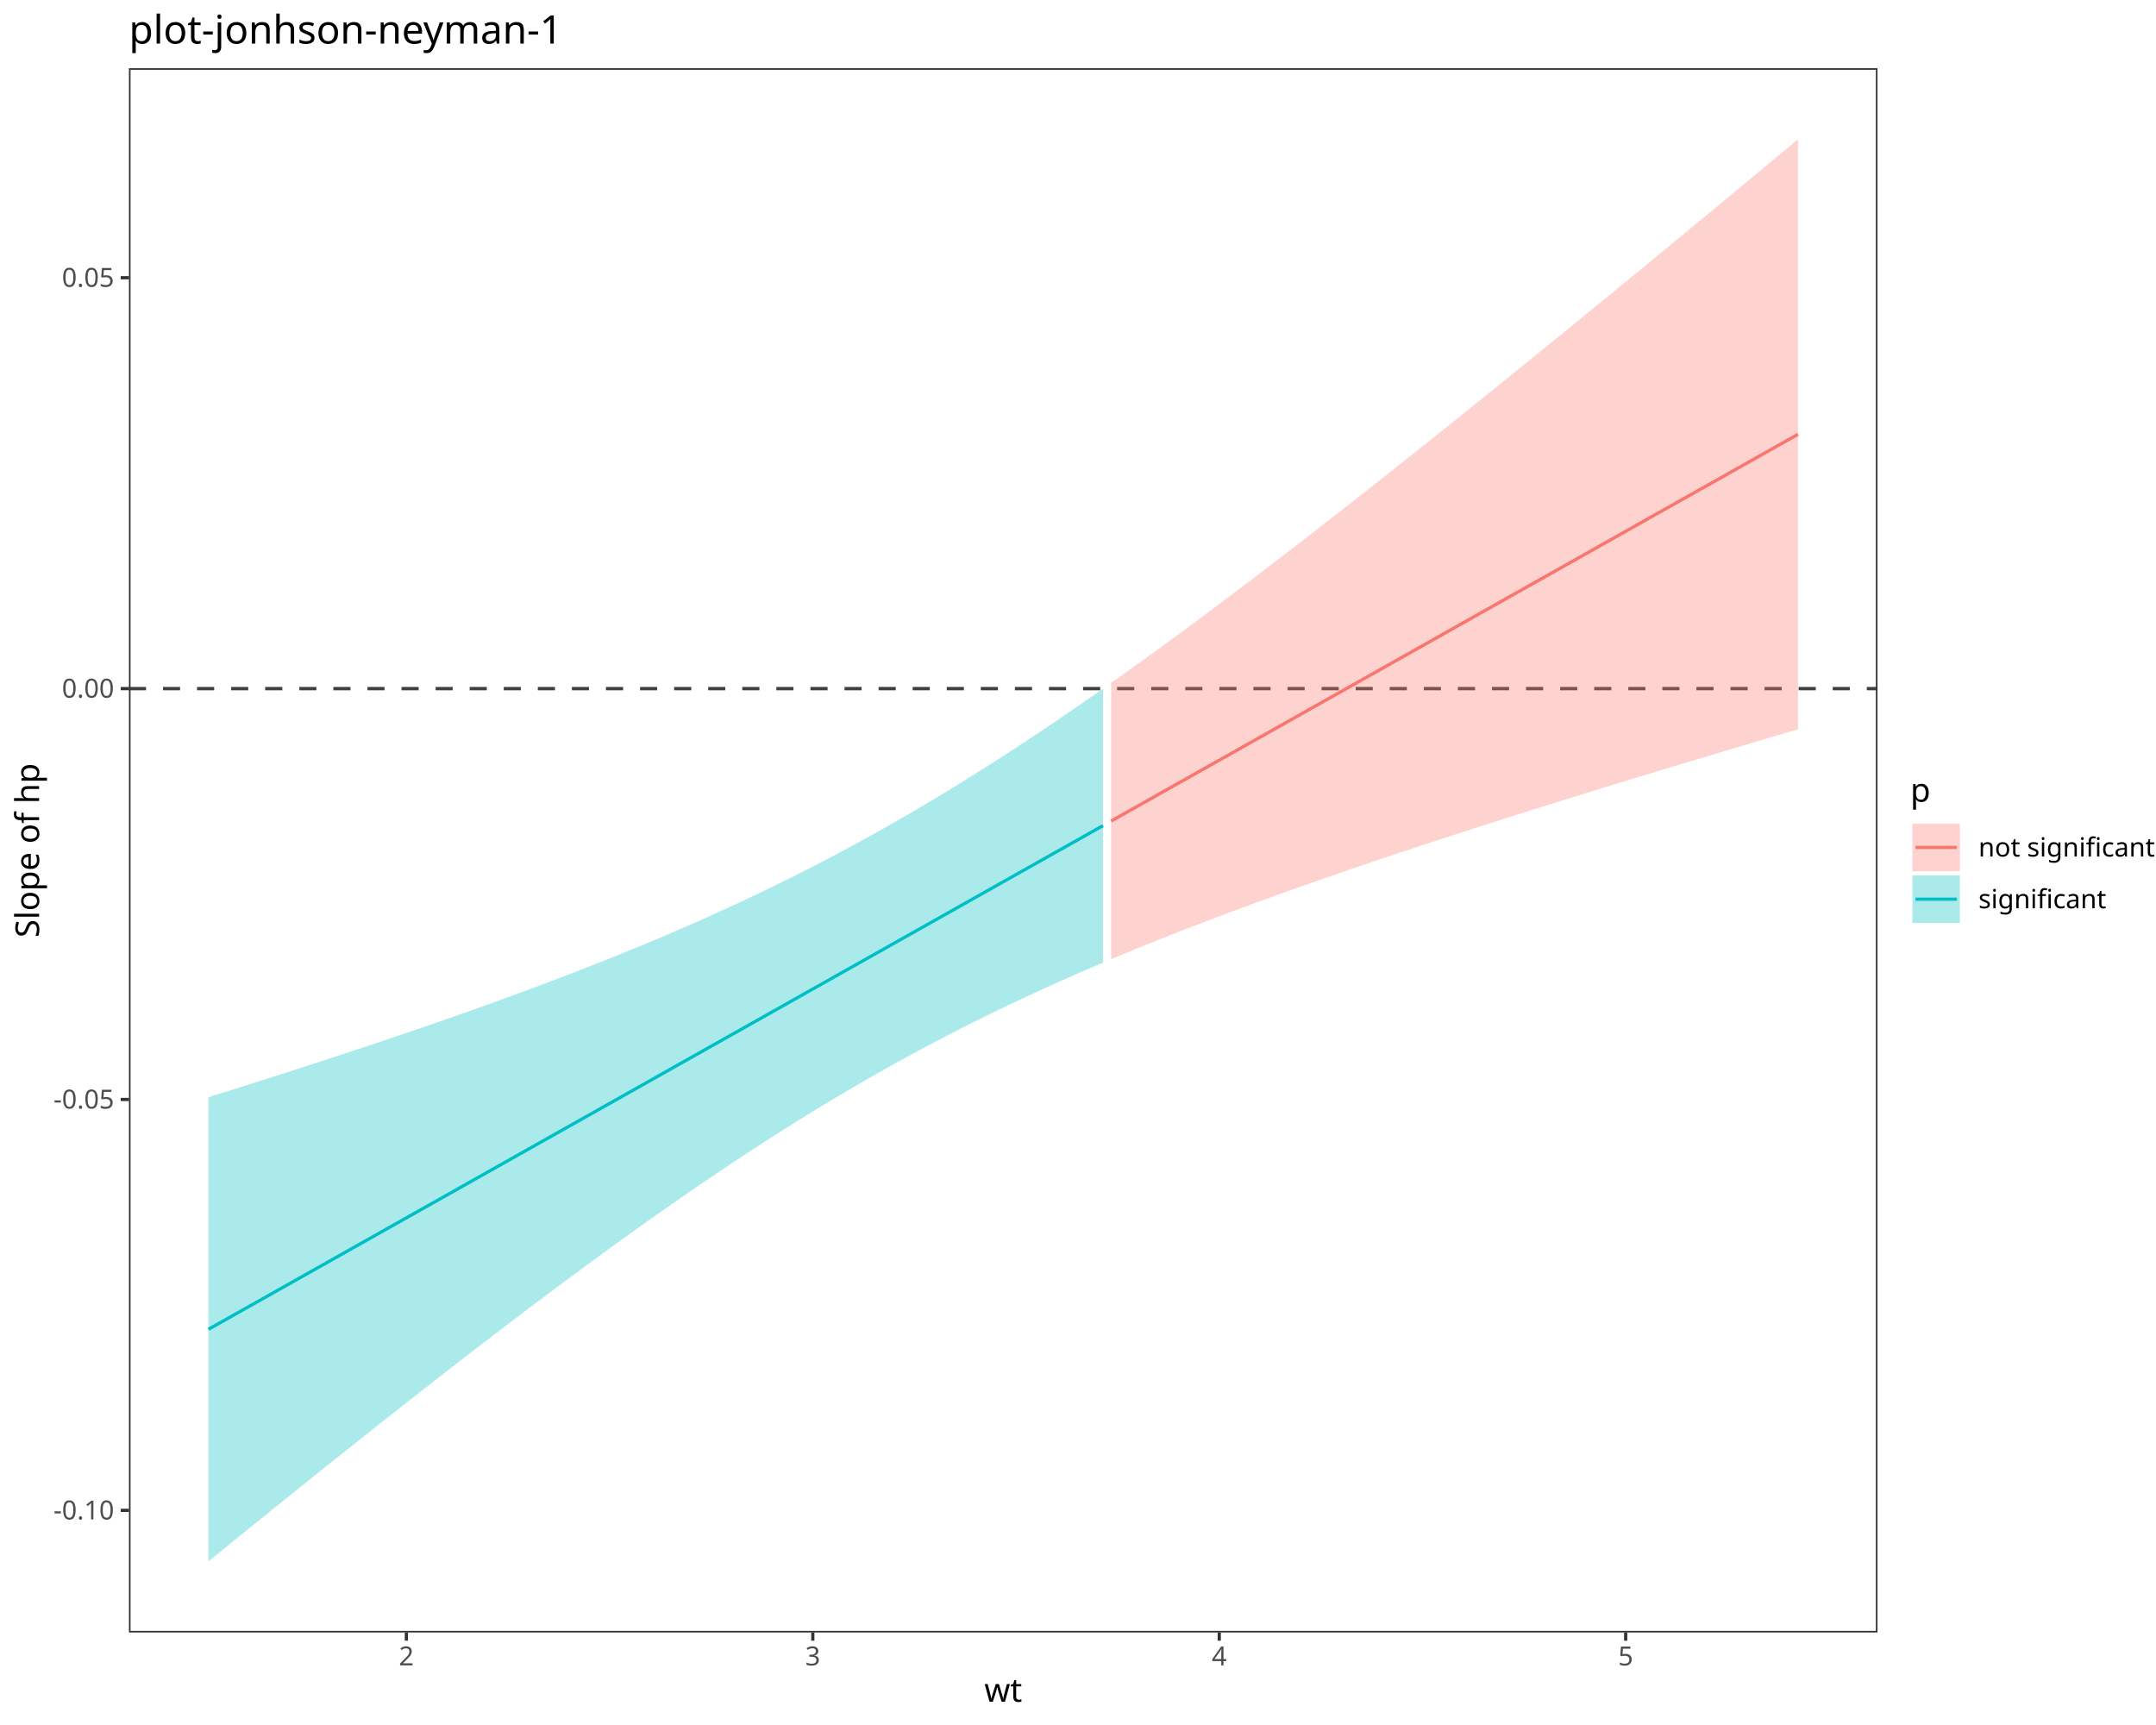
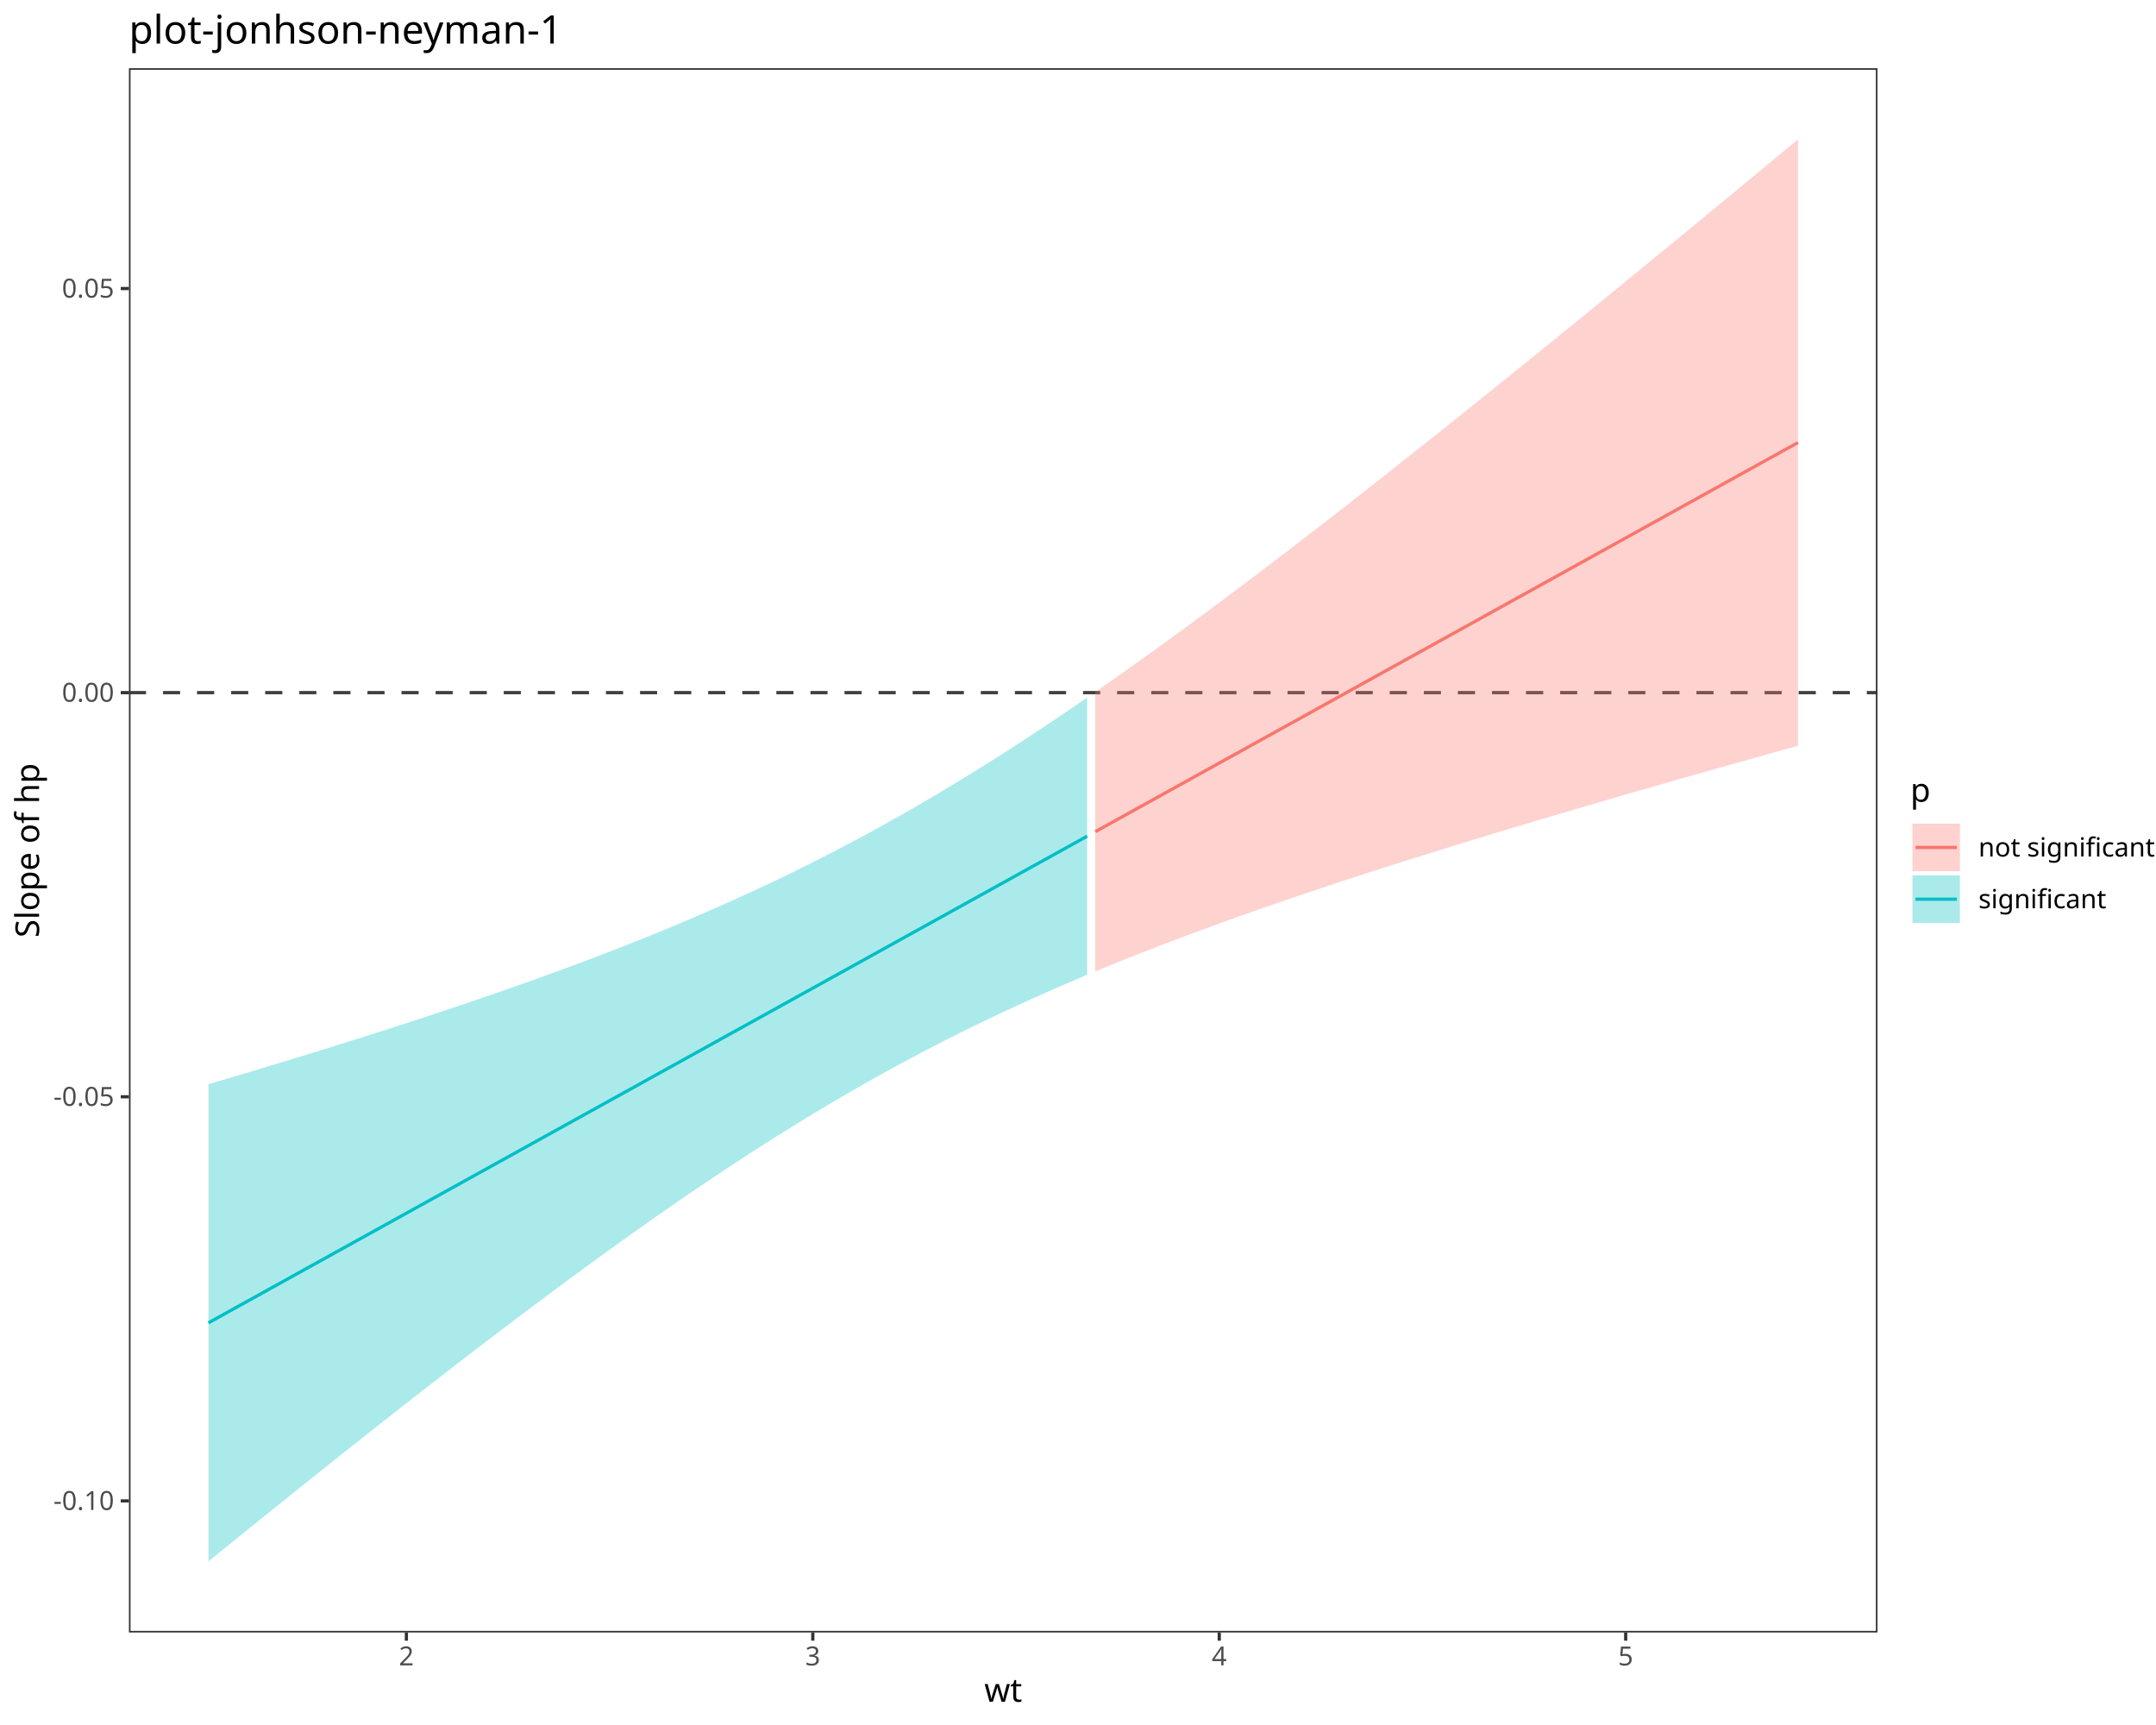
<svg xmlns="http://www.w3.org/2000/svg" class="svglite" data-engine-version="2.0" width="720.00pt" height="576.00pt" viewBox="0 0 720.00 576.00">
  <defs>
    <style type="text/css">
    .svglite line, .svglite polyline, .svglite polygon, .svglite path, .svglite rect, .svglite circle {
      fill: none;
      stroke: #000000;
      stroke-linecap: round;
      stroke-linejoin: round;
      stroke-miterlimit: 10.00;
    }
  </style>
  </defs>
  <rect width="100%" height="100%" style="stroke: none; fill: #FFFFFF;" />
  <defs>
    <clipPath id="cpMC4wMHw3MjAuMDB8MC4wMHw1NzYuMDA=">
      <rect x="0.00" y="0.00" width="720.00" height="576.00" />
    </clipPath>
  </defs>
  <g clip-path="url(#cpMC4wMHw3MjAuMDB8MC4wMHw1NzYuMDA=)">
    <rect x="0.00" y="0.00" width="720.00" height="576.00" style="stroke-width: 1.07; stroke: #FFFFFF; fill: #FFFFFF;" />
  </g>
  <defs>
    <clipPath id="cpNDMuMDZ8NjI2Ljk5fDIyLjc4fDU0NS4xMQ==">
      <rect x="43.06" y="22.78" width="583.93" height="522.33" />
    </clipPath>
  </defs>
  <g clip-path="url(#cpNDMuMDZ8NjI2Ljk5fDIyLjc4fDU0NS4xMQ==)">
    <rect x="43.06" y="22.78" width="583.93" height="522.33" style="stroke-width: 1.07; stroke: none; fill: #FFFFFF;" />
-     <line x1="43.06" y1="229.94" x2="626.99" y2="229.94" style="stroke-width: 1.07; stroke: #000000; stroke-opacity: 0.50; stroke-dasharray: 5.69,5.69; stroke-linecap: butt;" />
-     <line x1="43.06" y1="229.94" x2="626.99" y2="229.94" style="stroke-width: 1.07; stroke: #000000; stroke-opacity: 0.50; stroke-dasharray: 5.69,5.69; stroke-linecap: butt;" />
-     <polygon points="69.61,366.38 72.32,365.51 74.90,364.72 77.61,363.87 80.33,363.01 82.91,362.19 85.62,361.33 88.34,360.46 90.91,359.64 93.63,358.78 96.34,357.92 98.92,357.09 101.64,356.20 104.22,355.37 106.93,354.49 109.65,353.61 112.22,352.76 114.94,351.86 117.65,350.96 120.23,350.12 122.95,349.21 125.66,348.31 128.24,347.44 130.96,346.53 133.67,345.61 136.25,344.73 138.96,343.81 141.68,342.88 144.26,341.98 146.97,341.03 149.69,340.10 152.26,339.20 154.98,338.25 157.69,337.28 160.27,336.36 162.99,335.39 165.70,334.41 168.28,333.47 171.00,332.48 173.57,331.53 176.29,330.54 179.00,329.53 181.58,328.56 184.30,327.53 187.01,326.51 189.59,325.52 192.31,324.46 195.02,323.42 197.60,322.40 200.31,321.34 203.03,320.25 205.61,319.23 208.32,318.13 211.04,317.01 213.62,315.96 216.33,314.83 219.04,313.69 221.62,312.61 224.34,311.45 227.05,310.28 229.63,309.15 232.35,307.97 235.06,306.76 237.64,305.60 240.35,304.37 242.93,303.20 245.65,301.95 248.36,300.68 250.94,299.46 253.66,298.17 256.37,296.86 258.95,295.61 261.66,294.28 264.38,292.93 266.96,291.64 269.67,290.26 272.39,288.86 274.97,287.53 277.68,286.11 280.39,284.67 282.97,283.29 285.69,281.83 288.40,280.34 290.98,278.92 293.70,277.40 296.41,275.87 298.99,274.40 301.70,272.85 304.28,271.35 307.00,269.76 309.71,268.15 312.29,266.61 315.01,264.97 317.72,263.32 320.30,261.73 323.01,260.05 325.73,258.35 328.31,256.73 331.02,255.01 333.74,253.27 336.32,251.60 339.03,249.84 341.74,248.06 344.32,246.35 347.04,244.55 349.75,242.73 352.33,240.99 355.05,239.14 357.76,237.28 360.34,235.51 363.05,233.64 365.77,231.74 368.35,229.95 368.35,321.43 365.77,322.54 363.05,323.70 360.34,324.88 357.76,326.01 355.05,327.21 352.33,328.42 349.75,329.59 347.04,330.82 344.32,332.08 341.74,333.27 339.03,334.55 336.32,335.84 333.74,337.08 331.02,338.39 328.31,339.73 325.73,341.01 323.01,342.37 320.30,343.74 317.72,345.06 315.01,346.46 312.29,347.89 309.71,349.25 307.00,350.69 304.28,352.16 301.70,353.57 298.99,355.07 296.41,356.50 293.70,358.03 290.98,359.57 288.40,361.05 285.69,362.62 282.97,364.22 280.39,365.74 277.68,367.35 274.97,368.99 272.39,370.56 269.67,372.22 266.96,373.90 264.38,375.51 261.66,377.22 258.95,378.94 256.37,380.59 253.66,382.34 250.94,384.11 248.36,385.79 245.65,387.58 242.93,389.39 240.35,391.12 237.64,392.95 235.06,394.70 232.35,396.54 229.63,398.42 227.05,400.19 224.34,402.08 221.62,403.98 219.04,405.79 216.33,407.71 213.62,409.64 211.04,411.49 208.32,413.43 205.61,415.39 203.03,417.27 200.31,419.24 197.60,421.23 195.02,423.11 192.31,425.13 189.59,427.13 187.01,429.05 184.30,431.08 181.58,433.11 179.00,435.04 176.29,437.09 173.57,439.15 171.00,441.10 168.28,443.18 165.70,445.14 162.99,447.22 160.27,449.30 157.69,451.28 154.98,453.37 152.26,455.47 149.69,457.48 146.97,459.60 144.26,461.71 141.68,463.71 138.96,465.85 136.25,467.98 133.67,470.01 130.96,472.14 128.24,474.28 125.66,476.32 122.95,478.47 120.23,480.63 117.65,482.69 114.94,484.84 112.22,487.00 109.65,489.05 106.93,491.23 104.22,493.41 101.64,495.48 98.92,497.65 96.34,499.72 93.63,501.92 90.91,504.12 88.34,506.20 85.62,508.38 82.91,510.58 80.33,512.66 77.61,514.86 74.90,517.06 72.32,519.18 69.61,521.37 " style="stroke-width: 0.00; stroke: none; stroke-linecap: butt; fill: #00BFC4; fill-opacity: 0.33;" />
-     <polyline points="69.61,366.38 72.32,365.51 74.90,364.72 77.61,363.87 80.33,363.01 82.91,362.19 85.62,361.33 88.34,360.46 90.91,359.64 93.63,358.78 96.34,357.92 98.92,357.09 101.64,356.20 104.22,355.37 106.93,354.49 109.65,353.61 112.22,352.76 114.94,351.86 117.65,350.96 120.23,350.12 122.95,349.21 125.66,348.31 128.24,347.44 130.96,346.53 133.67,345.61 136.25,344.73 138.96,343.81 141.68,342.88 144.26,341.98 146.97,341.03 149.69,340.10 152.26,339.20 154.98,338.25 157.69,337.28 160.27,336.36 162.99,335.39 165.70,334.41 168.28,333.47 171.00,332.48 173.57,331.53 176.29,330.54 179.00,329.53 181.58,328.56 184.30,327.53 187.01,326.51 189.59,325.52 192.31,324.46 195.02,323.42 197.60,322.40 200.31,321.34 203.03,320.25 205.61,319.23 208.32,318.13 211.04,317.01 213.62,315.96 216.33,314.83 219.04,313.69 221.62,312.61 224.34,311.45 227.05,310.28 229.63,309.15 232.35,307.97 235.06,306.76 237.64,305.60 240.35,304.37 242.93,303.20 245.65,301.95 248.36,300.68 250.94,299.46 253.66,298.17 256.37,296.86 258.95,295.61 261.66,294.28 264.38,292.93 266.96,291.64 269.67,290.26 272.39,288.86 274.97,287.53 277.68,286.11 280.39,284.67 282.97,283.29 285.69,281.83 288.40,280.34 290.98,278.92 293.70,277.40 296.41,275.87 298.99,274.40 301.70,272.85 304.28,271.35 307.00,269.76 309.71,268.15 312.29,266.61 315.01,264.97 317.72,263.32 320.30,261.73 323.01,260.05 325.73,258.35 328.31,256.73 331.02,255.01 333.74,253.27 336.32,251.60 339.03,249.84 341.74,248.06 344.32,246.35 347.04,244.55 349.75,242.73 352.33,240.99 355.05,239.14 357.76,237.28 360.34,235.51 363.05,233.64 365.77,231.74 368.35,229.95 " style="stroke-width: 1.07; stroke: none; stroke-linecap: butt;" />
-     <polyline points="368.35,321.43 365.77,322.54 363.05,323.70 360.34,324.88 357.76,326.01 355.05,327.21 352.33,328.42 349.75,329.59 347.04,330.82 344.32,332.08 341.74,333.27 339.03,334.55 336.32,335.84 333.74,337.08 331.02,338.39 328.31,339.73 325.73,341.01 323.01,342.37 320.30,343.74 317.72,345.06 315.01,346.46 312.29,347.89 309.71,349.25 307.00,350.69 304.28,352.16 301.70,353.57 298.99,355.07 296.41,356.50 293.70,358.03 290.98,359.57 288.40,361.05 285.69,362.62 282.97,364.22 280.39,365.74 277.68,367.35 274.97,368.99 272.39,370.56 269.67,372.22 266.96,373.90 264.38,375.51 261.66,377.22 258.95,378.94 256.37,380.59 253.66,382.34 250.94,384.11 248.36,385.79 245.65,387.58 242.93,389.39 240.35,391.12 237.64,392.95 235.06,394.70 232.35,396.54 229.63,398.42 227.05,400.19 224.34,402.08 221.62,403.98 219.04,405.79 216.33,407.71 213.62,409.64 211.04,411.49 208.32,413.43 205.61,415.39 203.03,417.27 200.31,419.24 197.60,421.23 195.02,423.11 192.31,425.13 189.59,427.13 187.01,429.05 184.30,431.08 181.58,433.11 179.00,435.04 176.29,437.09 173.57,439.15 171.00,441.10 168.28,443.18 165.70,445.14 162.99,447.22 160.27,449.30 157.69,451.28 154.98,453.37 152.26,455.47 149.69,457.48 146.97,459.60 144.26,461.71 141.68,463.71 138.96,465.85 136.25,467.98 133.67,470.01 130.96,472.14 128.24,474.28 125.66,476.32 122.95,478.47 120.23,480.63 117.65,482.69 114.94,484.84 112.22,487.00 109.65,489.05 106.93,491.23 104.22,493.41 101.64,495.48 98.92,497.65 96.34,499.72 93.63,501.92 90.91,504.12 88.34,506.20 85.62,508.38 82.91,510.58 80.33,512.66 77.61,514.86 74.90,517.06 72.32,519.18 69.61,521.37 " style="stroke-width: 1.07; stroke: none; stroke-linecap: butt;" />
-     <polygon points="371.06,228.03 373.64,226.20 376.36,224.27 379.07,222.34 381.65,220.48 384.36,218.52 387.08,216.55 389.66,214.66 392.37,212.68 395.09,210.70 397.67,208.79 400.38,206.77 403.09,204.76 405.67,202.83 408.39,200.80 411.10,198.76 413.68,196.81 416.40,194.75 419.11,192.70 421.69,190.74 424.40,188.65 427.12,186.57 429.70,184.60 432.41,182.50 434.99,180.51 437.71,178.41 440.42,176.30 443.00,174.31 445.71,172.18 448.43,170.07 451.01,168.04 453.72,165.91 456.44,163.78 459.02,161.75 461.73,159.60 464.44,157.47 467.02,155.41 469.74,153.25 472.45,151.10 475.03,149.05 477.75,146.88 480.46,144.71 483.04,142.65 485.75,140.48 488.47,138.30 491.05,136.22 493.76,134.05 496.48,131.86 499.06,129.77 501.77,127.58 504.35,125.51 507.06,123.30 509.78,121.10 512.36,119.02 515.07,116.79 517.79,114.60 520.37,112.51 523.08,110.29 525.79,108.06 528.37,105.97 531.09,103.75 533.80,101.52 536.38,99.43 539.10,97.20 541.81,94.99 544.39,92.86 547.10,90.64 549.82,88.40 552.40,86.27 555.11,84.05 557.83,81.81 560.41,79.68 563.12,77.45 565.84,75.21 568.41,73.07 571.13,70.84 573.71,68.70 576.42,66.46 579.14,64.21 581.72,62.07 584.43,59.82 587.14,57.57 589.72,55.44 592.44,53.18 595.15,50.94 597.73,48.79 600.45,46.53 600.45,243.52 597.73,244.31 595.15,245.07 592.44,245.88 589.72,246.68 587.14,247.45 584.43,248.26 581.72,249.07 579.14,249.82 576.42,250.63 573.71,251.45 571.13,252.22 568.41,253.04 565.84,253.81 563.12,254.62 560.41,255.44 557.83,256.22 555.11,257.04 552.40,257.88 549.82,258.65 547.10,259.46 544.39,260.30 541.81,261.08 539.10,261.92 536.38,262.75 533.80,263.56 531.09,264.39 528.37,265.23 525.79,266.03 523.08,266.87 520.37,267.70 517.79,268.52 515.07,269.38 512.36,270.21 509.78,271.03 507.06,271.89 504.35,272.74 501.77,273.57 499.06,274.43 496.48,275.25 493.76,276.11 491.05,277.00 488.47,277.83 485.75,278.71 483.04,279.59 480.46,280.43 477.75,281.32 475.03,282.21 472.45,283.06 469.74,283.97 467.02,284.86 464.44,285.71 461.73,286.63 459.02,287.53 456.44,288.41 453.72,289.34 451.01,290.26 448.43,291.14 445.71,292.08 443.00,293.01 440.42,293.93 437.71,294.87 434.99,295.83 432.41,296.74 429.70,297.69 427.12,298.63 424.40,299.61 421.69,300.58 419.11,301.52 416.40,302.53 413.68,303.52 411.10,304.48 408.39,305.50 405.67,306.52 403.09,307.50 400.38,308.54 397.67,309.58 395.09,310.57 392.37,311.64 389.66,312.72 387.08,313.73 384.36,314.82 381.65,315.92 379.07,316.97 376.36,318.09 373.64,319.22 371.06,320.29 " style="stroke-width: 0.00; stroke: none; stroke-linecap: butt; fill: #F8766D; fill-opacity: 0.33;" />
-     <polyline points="371.06,228.03 373.64,226.20 376.36,224.27 379.07,222.34 381.65,220.48 384.36,218.52 387.08,216.55 389.66,214.66 392.37,212.68 395.09,210.70 397.67,208.79 400.38,206.77 403.09,204.76 405.67,202.83 408.39,200.80 411.10,198.76 413.68,196.81 416.40,194.75 419.11,192.70 421.69,190.74 424.40,188.65 427.12,186.57 429.70,184.60 432.41,182.50 434.99,180.51 437.71,178.41 440.42,176.30 443.00,174.31 445.71,172.18 448.43,170.07 451.01,168.04 453.72,165.91 456.44,163.78 459.02,161.75 461.73,159.60 464.44,157.47 467.02,155.41 469.74,153.25 472.45,151.10 475.03,149.05 477.75,146.88 480.46,144.71 483.04,142.65 485.75,140.48 488.47,138.30 491.05,136.22 493.76,134.05 496.48,131.86 499.06,129.77 501.77,127.58 504.35,125.51 507.06,123.30 509.78,121.10 512.36,119.02 515.07,116.79 517.79,114.60 520.37,112.51 523.08,110.29 525.79,108.06 528.37,105.97 531.09,103.75 533.80,101.52 536.38,99.43 539.10,97.20 541.81,94.99 544.39,92.86 547.10,90.64 549.82,88.40 552.40,86.27 555.11,84.05 557.83,81.81 560.41,79.68 563.12,77.45 565.84,75.21 568.41,73.07 571.13,70.84 573.71,68.70 576.42,66.46 579.14,64.21 581.72,62.07 584.43,59.82 587.14,57.57 589.72,55.44 592.44,53.18 595.15,50.94 597.73,48.79 600.45,46.53 " style="stroke-width: 1.07; stroke: none; stroke-linecap: butt;" />
-     <polyline points="600.45,243.52 597.73,244.31 595.15,245.07 592.44,245.88 589.72,246.68 587.14,247.45 584.43,248.26 581.72,249.07 579.14,249.82 576.42,250.63 573.71,251.45 571.13,252.22 568.41,253.04 565.84,253.81 563.12,254.62 560.41,255.44 557.83,256.22 555.11,257.04 552.40,257.88 549.82,258.65 547.10,259.46 544.39,260.30 541.81,261.08 539.10,261.92 536.38,262.75 533.80,263.56 531.09,264.39 528.37,265.23 525.79,266.03 523.08,266.87 520.37,267.70 517.79,268.52 515.07,269.38 512.36,270.21 509.78,271.03 507.06,271.89 504.35,272.74 501.77,273.57 499.06,274.43 496.48,275.25 493.76,276.11 491.05,277.00 488.47,277.83 485.75,278.71 483.04,279.59 480.46,280.43 477.75,281.32 475.03,282.21 472.45,283.06 469.74,283.97 467.02,284.86 464.44,285.71 461.73,286.63 459.02,287.53 456.44,288.41 453.72,289.34 451.01,290.26 448.43,291.14 445.71,292.08 443.00,293.01 440.42,293.93 437.71,294.87 434.99,295.83 432.41,296.74 429.70,297.69 427.12,298.63 424.40,299.61 421.69,300.58 419.11,301.52 416.40,302.53 413.68,303.52 411.10,304.48 408.39,305.50 405.67,306.52 403.09,307.50 400.38,308.54 397.67,309.58 395.09,310.57 392.37,311.64 389.66,312.72 387.08,313.73 384.36,314.82 381.65,315.92 379.07,316.97 376.36,318.09 373.64,319.22 371.06,320.29 " style="stroke-width: 1.07; stroke: none; stroke-linecap: butt;" />
-     <polyline points="69.61,443.87 72.32,442.34 74.90,440.89 77.61,439.36 80.33,437.84 82.91,436.38 85.62,434.86 88.34,433.33 90.91,431.88 93.63,430.35 96.34,428.82 98.92,427.37 101.64,425.84 104.22,424.39 106.93,422.86 109.65,421.33 112.22,419.88 114.94,418.35 117.65,416.82 120.23,415.37 122.95,413.84 125.66,412.31 128.24,410.86 130.96,409.33 133.67,407.81 136.25,406.35 138.96,404.83 141.68,403.30 144.26,401.85 146.97,400.32 149.69,398.79 152.26,397.34 154.98,395.81 157.69,394.28 160.27,392.83 162.99,391.30 165.70,389.77 168.28,388.32 171.00,386.79 173.57,385.34 176.29,383.81 179.00,382.28 181.58,380.83 184.30,379.30 187.01,377.78 189.59,376.32 192.31,374.80 195.02,373.27 197.60,371.82 200.31,370.29 203.03,368.76 205.61,367.31 208.32,365.78 211.04,364.25 213.62,362.80 216.33,361.27 219.04,359.74 221.62,358.29 224.34,356.76 227.05,355.23 229.63,353.78 232.35,352.25 235.06,350.73 237.64,349.27 240.35,347.75 242.93,346.29 245.65,344.77 248.36,343.24 250.94,341.79 253.66,340.26 256.37,338.73 258.95,337.28 261.66,335.75 264.38,334.22 266.96,332.77 269.67,331.24 272.39,329.71 274.97,328.26 277.68,326.73 280.39,325.20 282.97,323.75 285.69,322.22 288.40,320.70 290.98,319.24 293.70,317.72 296.41,316.19 298.99,314.74 301.70,313.21 304.28,311.76 307.00,310.23 309.71,308.70 312.29,307.25 315.01,305.72 317.72,304.19 320.30,302.74 323.01,301.21 325.73,299.68 328.31,298.23 331.02,296.70 333.74,295.17 336.32,293.72 339.03,292.19 341.74,290.67 344.32,289.21 347.04,287.69 349.75,286.16 352.33,284.70 355.05,283.18 357.76,281.65 360.34,280.20 363.05,278.67 365.77,277.14 368.35,275.69 " style="stroke-width: 1.07; stroke: #00BFC4; stroke-linecap: butt;" />
-     <polyline points="371.06,274.16 373.64,272.71 376.36,271.18 379.07,269.65 381.65,268.20 384.36,266.67 387.08,265.14 389.66,263.69 392.37,262.16 395.09,260.63 397.67,259.18 400.38,257.65 403.09,256.13 405.67,254.67 408.39,253.15 411.10,251.62 413.68,250.17 416.40,248.64 419.11,247.11 421.69,245.66 424.40,244.13 427.12,242.60 429.70,241.15 432.41,239.62 434.99,238.17 437.71,236.64 440.42,235.11 443.00,233.66 445.71,232.13 448.43,230.60 451.01,229.15 453.72,227.62 456.44,226.10 459.02,224.64 461.73,223.12 464.44,221.59 467.02,220.14 469.74,218.61 472.45,217.08 475.03,215.63 477.75,214.10 480.46,212.57 483.04,211.12 485.75,209.59 488.47,208.06 491.05,206.61 493.76,205.08 496.48,203.55 499.06,202.10 501.77,200.57 504.35,199.12 507.06,197.59 509.78,196.07 512.36,194.61 515.07,193.09 517.79,191.56 520.37,190.11 523.08,188.58 525.79,187.05 528.37,185.60 531.09,184.07 533.80,182.54 536.38,181.09 539.10,179.56 541.81,178.03 544.39,176.58 547.10,175.05 549.82,173.52 552.40,172.07 555.11,170.54 557.83,169.02 560.41,167.56 563.12,166.04 565.84,164.51 568.41,163.06 571.13,161.53 573.71,160.08 576.42,158.55 579.14,157.02 581.72,155.57 584.43,154.04 587.14,152.51 589.72,151.06 592.44,149.53 595.15,148.00 597.73,146.55 600.45,145.02 " style="stroke-width: 1.07; stroke: #F8766D; stroke-linecap: butt;" />
+     <line x1="43.06" y1="231.29" x2="626.99" y2="231.29" style="stroke-width: 1.07; stroke: #000000; stroke-opacity: 0.50; stroke-dasharray: 5.69,5.69; stroke-linecap: butt;" />
+     <line x1="43.06" y1="231.29" x2="626.99" y2="231.29" style="stroke-width: 1.07; stroke: #000000; stroke-opacity: 0.50; stroke-dasharray: 5.69,5.69; stroke-linecap: butt;" />
+     <polygon points="69.61,362.05 72.32,361.23 74.90,360.48 77.61,359.67 80.33,358.86 82.91,358.08 85.62,357.26 88.34,356.43 90.91,355.65 93.63,354.84 96.34,354.02 98.92,353.23 101.64,352.39 104.22,351.60 106.93,350.76 109.65,349.92 112.22,349.11 114.94,348.26 117.65,347.40 120.23,346.60 122.95,345.74 125.66,344.88 128.24,344.05 130.96,343.18 133.67,342.30 136.25,341.46 138.96,340.58 141.68,339.70 144.26,338.84 146.97,337.93 149.69,337.04 152.26,336.18 154.98,335.26 157.69,334.34 160.27,333.46 162.99,332.52 165.70,331.59 168.28,330.68 171.00,329.74 173.57,328.83 176.29,327.87 179.00,326.90 181.58,325.97 184.30,324.98 187.01,324.00 189.59,323.04 192.31,322.03 195.02,321.03 197.60,320.04 200.31,319.02 203.03,317.97 205.61,316.98 208.32,315.92 211.04,314.84 213.62,313.82 216.33,312.73 219.04,311.63 221.62,310.57 224.34,309.45 227.05,308.31 229.63,307.22 232.35,306.07 235.06,304.90 237.64,303.77 240.35,302.57 242.93,301.44 245.65,300.22 248.36,298.98 250.94,297.80 253.66,296.54 256.37,295.26 258.95,294.04 261.66,292.74 264.38,291.41 266.96,290.15 269.67,288.80 272.39,287.44 274.97,286.13 277.68,284.74 280.39,283.33 282.97,281.97 285.69,280.53 288.40,279.08 290.98,277.68 293.70,276.19 296.41,274.68 298.99,273.24 301.70,271.70 304.28,270.23 307.00,268.66 309.71,267.08 312.29,265.56 315.01,263.94 317.72,262.31 320.30,260.74 323.01,259.09 325.73,257.41 328.31,255.80 331.02,254.10 333.74,252.38 336.32,250.73 339.03,248.99 341.74,247.22 344.32,245.53 347.04,243.75 349.75,241.94 352.33,240.22 355.05,238.39 357.76,236.55 360.34,234.79 363.05,232.93 363.05,325.51 360.34,326.65 357.76,327.76 355.05,328.92 352.33,330.10 349.75,331.23 347.04,332.43 344.32,333.66 341.74,334.82 339.03,336.06 336.32,337.32 333.74,338.53 331.02,339.81 328.31,341.12 325.73,342.37 323.01,343.70 320.30,345.05 317.72,346.34 315.01,347.71 312.29,349.10 309.71,350.44 307.00,351.86 304.28,353.30 301.70,354.68 298.99,356.15 296.41,357.56 293.70,359.06 290.98,360.58 288.40,362.04 285.69,363.59 282.97,365.16 280.39,366.66 277.68,368.25 274.97,369.86 272.39,371.41 269.67,373.05 266.96,374.71 264.38,376.31 261.66,377.99 258.95,379.69 256.37,381.33 253.66,383.06 250.94,384.80 248.36,386.47 245.65,388.25 242.93,390.03 240.35,391.75 237.64,393.56 235.06,395.29 232.35,397.12 229.63,398.98 227.05,400.74 224.34,402.61 221.62,404.50 219.04,406.30 216.33,408.20 213.62,410.12 211.04,411.95 208.32,413.88 205.61,415.83 203.03,417.69 200.31,419.65 197.60,421.63 195.02,423.50 192.31,425.51 189.59,427.50 187.01,429.40 184.30,431.42 181.58,433.44 179.00,435.37 176.29,437.40 173.57,439.45 171.00,441.39 168.28,443.46 165.70,445.41 162.99,447.48 160.27,449.55 157.69,451.53 154.98,453.61 152.26,455.70 149.69,457.70 146.97,459.81 144.26,461.91 141.68,463.91 138.96,466.03 136.25,468.15 133.67,470.17 130.96,472.30 128.24,474.43 125.66,476.46 122.95,478.61 120.23,480.75 117.65,482.81 114.94,484.95 112.22,487.11 109.65,489.15 106.93,491.32 104.22,493.49 101.64,495.55 98.92,497.72 96.34,499.79 93.63,501.98 90.91,504.17 88.34,506.24 85.62,508.42 82.91,510.61 80.33,512.69 77.61,514.88 74.90,517.08 72.32,519.18 69.61,521.37 " style="stroke-width: 0.00; stroke: none; stroke-linecap: butt; fill: #00BFC4; fill-opacity: 0.33;" />
+     <polyline points="69.61,362.05 72.32,361.23 74.90,360.48 77.61,359.67 80.33,358.86 82.91,358.08 85.62,357.26 88.34,356.43 90.91,355.65 93.63,354.84 96.34,354.02 98.92,353.23 101.64,352.39 104.22,351.60 106.93,350.76 109.65,349.92 112.22,349.11 114.94,348.26 117.65,347.40 120.23,346.60 122.95,345.74 125.66,344.88 128.24,344.05 130.96,343.18 133.67,342.30 136.25,341.46 138.96,340.58 141.68,339.70 144.26,338.84 146.97,337.93 149.69,337.04 152.26,336.18 154.98,335.26 157.69,334.34 160.27,333.46 162.99,332.52 165.70,331.59 168.28,330.68 171.00,329.74 173.57,328.83 176.29,327.87 179.00,326.90 181.58,325.97 184.30,324.98 187.01,324.00 189.59,323.04 192.31,322.03 195.02,321.03 197.60,320.04 200.31,319.02 203.03,317.97 205.61,316.98 208.32,315.92 211.04,314.84 213.62,313.82 216.33,312.73 219.04,311.63 221.62,310.57 224.34,309.45 227.05,308.31 229.63,307.22 232.35,306.07 235.06,304.90 237.64,303.77 240.35,302.57 242.93,301.44 245.65,300.22 248.36,298.98 250.94,297.80 253.66,296.54 256.37,295.26 258.95,294.04 261.66,292.74 264.38,291.41 266.96,290.15 269.67,288.80 272.39,287.44 274.97,286.13 277.68,284.74 280.39,283.33 282.97,281.97 285.69,280.53 288.40,279.08 290.98,277.68 293.70,276.19 296.41,274.68 298.99,273.24 301.70,271.70 304.28,270.23 307.00,268.66 309.71,267.08 312.29,265.56 315.01,263.94 317.72,262.31 320.30,260.74 323.01,259.09 325.73,257.41 328.31,255.80 331.02,254.10 333.74,252.38 336.32,250.73 339.03,248.99 341.74,247.22 344.32,245.53 347.04,243.75 349.75,241.94 352.33,240.22 355.05,238.39 357.76,236.55 360.34,234.79 363.05,232.93 " style="stroke-width: 1.07; stroke: none; stroke-linecap: butt;" />
+     <polyline points="363.05,325.51 360.34,326.65 357.76,327.76 355.05,328.92 352.33,330.10 349.75,331.23 347.04,332.43 344.32,333.66 341.74,334.82 339.03,336.06 336.32,337.32 333.74,338.53 331.02,339.81 328.31,341.12 325.73,342.37 323.01,343.70 320.30,345.05 317.72,346.34 315.01,347.71 312.29,349.10 309.71,350.44 307.00,351.86 304.28,353.30 301.70,354.68 298.99,356.15 296.41,357.56 293.70,359.06 290.98,360.58 288.40,362.04 285.69,363.59 282.97,365.16 280.39,366.66 277.68,368.25 274.97,369.86 272.39,371.41 269.67,373.05 266.96,374.71 264.38,376.31 261.66,377.99 258.95,379.69 256.37,381.33 253.66,383.06 250.94,384.80 248.36,386.47 245.65,388.25 242.93,390.03 240.35,391.75 237.64,393.56 235.06,395.29 232.35,397.12 229.63,398.98 227.05,400.74 224.34,402.61 221.62,404.50 219.04,406.30 216.33,408.20 213.62,410.12 211.04,411.95 208.32,413.88 205.61,415.83 203.03,417.69 200.31,419.65 197.60,421.63 195.02,423.50 192.31,425.51 189.59,427.50 187.01,429.40 184.30,431.42 181.58,433.44 179.00,435.37 176.29,437.40 173.57,439.45 171.00,441.39 168.28,443.46 165.70,445.41 162.99,447.48 160.27,449.55 157.69,451.53 154.98,453.61 152.26,455.70 149.69,457.70 146.97,459.81 144.26,461.91 141.68,463.91 138.96,466.03 136.25,468.15 133.67,470.17 130.96,472.30 128.24,474.43 125.66,476.46 122.95,478.61 120.23,480.75 117.65,482.81 114.94,484.95 112.22,487.11 109.65,489.15 106.93,491.32 104.22,493.49 101.64,495.55 98.92,497.72 96.34,499.79 93.63,501.98 90.91,504.17 88.34,506.24 85.62,508.42 82.91,510.61 80.33,512.69 77.61,514.88 74.90,517.08 72.32,519.18 69.61,521.37 " style="stroke-width: 1.07; stroke: none; stroke-linecap: butt;" />
+     <polygon points="365.77,231.05 368.35,229.27 371.06,227.37 373.64,225.55 376.36,223.64 379.07,221.72 381.65,219.87 384.36,217.92 387.08,215.97 389.66,214.09 392.37,212.13 395.09,210.15 397.67,208.25 400.38,206.25 403.09,204.25 405.67,202.33 408.39,200.31 411.10,198.28 413.68,196.34 416.40,194.29 419.11,192.25 421.69,190.30 424.40,188.22 427.12,186.15 429.70,184.20 432.41,182.10 434.99,180.12 437.71,178.03 440.42,175.92 443.00,173.94 445.71,171.83 448.43,169.73 451.01,167.70 453.72,165.58 456.44,163.46 459.02,161.44 461.73,159.30 464.44,157.17 467.02,155.12 469.74,152.96 472.45,150.82 475.03,148.78 477.75,146.62 480.46,144.46 483.04,142.40 485.75,140.23 488.47,138.06 491.05,136.00 493.76,133.83 496.48,131.64 499.06,129.57 501.77,127.38 504.35,125.31 507.06,123.11 509.78,120.92 512.36,118.84 515.07,116.62 517.79,114.43 520.37,112.35 523.08,110.13 525.79,107.92 528.37,105.83 531.09,103.62 533.80,101.39 536.38,99.31 539.10,97.08 541.81,94.87 544.39,92.75 547.10,90.54 549.82,88.31 552.40,86.18 555.11,83.96 557.83,81.73 560.41,79.61 563.12,77.38 565.84,75.15 568.41,73.01 571.13,70.78 573.71,68.65 576.42,66.42 579.14,64.18 581.72,62.03 584.43,59.79 587.14,57.55 589.72,55.42 592.44,53.16 595.15,50.93 597.73,48.79 600.45,46.53 600.45,249.02 597.73,249.77 595.15,250.48 592.44,251.25 589.72,252.00 587.14,252.73 584.43,253.49 581.72,254.26 579.14,254.97 576.42,255.74 573.71,256.50 571.13,257.23 568.41,258.01 565.84,258.73 563.12,259.50 560.41,260.28 557.83,261.01 555.11,261.79 552.40,262.58 549.82,263.31 547.10,264.08 544.39,264.88 541.81,265.61 539.10,266.41 536.38,267.19 533.80,267.96 531.09,268.74 528.37,269.54 525.79,270.30 523.08,271.09 520.37,271.88 517.79,272.65 515.07,273.47 512.36,274.26 509.78,275.04 507.06,275.85 504.35,276.66 501.77,277.44 499.06,278.26 496.48,279.04 493.76,279.86 491.05,280.70 488.47,281.49 485.75,282.33 483.04,283.17 480.46,283.96 477.75,284.81 475.03,285.66 472.45,286.47 469.74,287.33 467.02,288.18 464.44,288.99 461.73,289.87 459.02,290.73 456.44,291.57 453.72,292.45 451.01,293.34 448.43,294.17 445.71,295.07 443.00,295.97 440.42,296.84 437.71,297.74 434.99,298.66 432.41,299.54 429.70,300.44 427.12,301.34 424.40,302.28 421.69,303.21 419.11,304.12 416.40,305.08 413.68,306.04 411.10,306.95 408.39,307.93 405.67,308.92 403.09,309.86 400.38,310.85 397.67,311.86 395.09,312.82 392.37,313.85 389.66,314.89 387.08,315.87 384.36,316.92 381.65,317.98 379.07,318.99 376.36,320.07 373.64,321.17 371.06,322.20 368.35,323.31 365.77,324.38 " style="stroke-width: 0.00; stroke: none; stroke-linecap: butt; fill: #F8766D; fill-opacity: 0.33;" />
+     <polyline points="365.77,231.05 368.35,229.27 371.06,227.37 373.64,225.55 376.36,223.64 379.07,221.72 381.65,219.87 384.36,217.92 387.08,215.97 389.66,214.09 392.37,212.13 395.09,210.15 397.67,208.25 400.38,206.25 403.09,204.25 405.67,202.33 408.39,200.31 411.10,198.28 413.68,196.34 416.40,194.29 419.11,192.25 421.69,190.30 424.40,188.22 427.12,186.15 429.70,184.20 432.41,182.10 434.99,180.12 437.71,178.03 440.42,175.92 443.00,173.94 445.71,171.83 448.43,169.73 451.01,167.70 453.72,165.58 456.44,163.46 459.02,161.44 461.73,159.30 464.44,157.17 467.02,155.12 469.74,152.96 472.45,150.82 475.03,148.78 477.75,146.62 480.46,144.46 483.04,142.40 485.75,140.23 488.47,138.06 491.05,136.00 493.76,133.83 496.48,131.64 499.06,129.57 501.77,127.38 504.35,125.31 507.06,123.11 509.78,120.92 512.36,118.84 515.07,116.62 517.79,114.43 520.37,112.35 523.08,110.13 525.79,107.92 528.37,105.83 531.09,103.62 533.80,101.39 536.38,99.31 539.10,97.08 541.81,94.87 544.39,92.75 547.10,90.54 549.82,88.31 552.40,86.18 555.11,83.96 557.83,81.73 560.41,79.61 563.12,77.38 565.84,75.15 568.41,73.01 571.13,70.78 573.71,68.65 576.42,66.42 579.14,64.18 581.72,62.03 584.43,59.79 587.14,57.55 589.72,55.42 592.44,53.16 595.15,50.93 597.73,48.79 600.45,46.53 " style="stroke-width: 1.07; stroke: none; stroke-linecap: butt;" />
+     <polyline points="600.45,249.02 597.73,249.77 595.15,250.48 592.44,251.25 589.72,252.00 587.14,252.73 584.43,253.49 581.72,254.26 579.14,254.97 576.42,255.74 573.71,256.50 571.13,257.23 568.41,258.01 565.84,258.73 563.12,259.50 560.41,260.28 557.83,261.01 555.11,261.79 552.40,262.58 549.82,263.31 547.10,264.08 544.39,264.88 541.81,265.61 539.10,266.41 536.38,267.19 533.80,267.96 531.09,268.74 528.37,269.54 525.79,270.30 523.08,271.09 520.37,271.88 517.79,272.65 515.07,273.47 512.36,274.26 509.78,275.04 507.06,275.85 504.35,276.66 501.77,277.44 499.06,278.26 496.48,279.04 493.76,279.86 491.05,280.70 488.47,281.49 485.75,282.33 483.04,283.17 480.46,283.96 477.75,284.81 475.03,285.66 472.45,286.47 469.74,287.33 467.02,288.18 464.44,288.99 461.73,289.87 459.02,290.73 456.44,291.57 453.72,292.45 451.01,293.34 448.43,294.17 445.71,295.07 443.00,295.97 440.42,296.84 437.71,297.74 434.99,298.66 432.41,299.54 429.70,300.44 427.12,301.34 424.40,302.28 421.69,303.21 419.11,304.12 416.40,305.08 413.68,306.04 411.10,306.95 408.39,307.93 405.67,308.92 403.09,309.86 400.38,310.85 397.67,311.86 395.09,312.82 392.37,313.85 389.66,314.89 387.08,315.87 384.36,316.92 381.65,317.98 379.07,318.99 376.36,320.07 373.64,321.17 371.06,322.20 368.35,323.31 365.77,324.38 " style="stroke-width: 1.07; stroke: none; stroke-linecap: butt;" />
+     <polyline points="69.61,441.71 72.32,440.21 74.90,438.78 77.61,437.27 80.33,435.77 82.91,434.34 85.62,432.84 88.34,431.34 90.91,429.91 93.63,428.41 96.34,426.90 98.92,425.47 101.64,423.97 104.22,422.54 106.93,421.04 109.65,419.54 112.22,418.11 114.94,416.61 117.65,415.10 120.23,413.68 122.95,412.17 125.66,410.67 128.24,409.24 130.96,407.74 133.67,406.23 136.25,404.81 138.96,403.30 141.68,401.80 144.26,400.37 146.97,398.87 149.69,397.37 152.26,395.94 154.98,394.44 157.69,392.93 160.27,391.50 162.99,390.00 165.70,388.50 168.28,387.07 171.00,385.57 173.57,384.14 176.29,382.64 179.00,381.13 181.58,379.70 184.30,378.20 187.01,376.70 189.59,375.27 192.31,373.77 195.02,372.26 197.60,370.84 200.31,369.33 203.03,367.83 205.61,366.40 208.32,364.90 211.04,363.40 213.62,361.97 216.33,360.46 219.04,358.96 221.62,357.53 224.34,356.03 227.05,354.53 229.63,353.10 232.35,351.60 235.06,350.09 237.64,348.67 240.35,347.16 242.93,345.73 245.65,344.23 248.36,342.73 250.94,341.30 253.66,339.80 256.37,338.29 258.95,336.87 261.66,335.36 264.38,333.86 266.96,332.43 269.67,330.93 272.39,329.43 274.97,328.00 277.68,326.49 280.39,324.99 282.97,323.56 285.69,322.06 288.40,320.56 290.98,319.13 293.70,317.63 296.41,316.12 298.99,314.69 301.70,313.19 304.28,311.76 307.00,310.26 309.71,308.76 312.29,307.33 315.01,305.83 317.72,304.32 320.30,302.90 323.01,301.39 325.73,299.89 328.31,298.46 331.02,296.96 333.74,295.45 336.32,294.03 339.03,292.52 341.74,291.02 344.32,289.59 347.04,288.09 349.75,286.59 352.33,285.16 355.05,283.66 357.76,282.15 360.34,280.72 363.05,279.22 " style="stroke-width: 1.07; stroke: #00BFC4; stroke-linecap: butt;" />
+     <polyline points="365.77,277.72 368.35,276.29 371.06,274.79 373.64,273.36 376.36,271.86 379.07,270.35 381.65,268.92 384.36,267.42 387.08,265.92 389.66,264.49 392.37,262.99 395.09,261.48 397.67,260.06 400.38,258.55 403.09,257.05 405.67,255.62 408.39,254.12 411.10,252.62 413.68,251.19 416.40,249.68 419.11,248.18 421.69,246.75 424.40,245.25 427.12,243.75 429.70,242.32 432.41,240.82 434.99,239.39 437.71,237.89 440.42,236.38 443.00,234.95 445.71,233.45 448.43,231.95 451.01,230.52 453.72,229.02 456.44,227.51 459.02,226.09 461.73,224.58 464.44,223.08 467.02,221.65 469.74,220.15 472.45,218.65 475.03,217.22 477.75,215.71 480.46,214.21 483.04,212.78 485.75,211.28 488.47,209.78 491.05,208.35 493.76,206.85 496.48,205.34 499.06,203.91 501.77,202.41 504.35,200.98 507.06,199.48 509.78,197.98 512.36,196.55 515.07,195.05 517.79,193.54 520.37,192.12 523.08,190.61 525.79,189.11 528.37,187.68 531.09,186.18 533.80,184.67 536.38,183.25 539.10,181.74 541.81,180.24 544.39,178.81 547.10,177.31 549.82,175.81 552.40,174.38 555.11,172.88 557.83,171.37 560.41,169.94 563.12,168.44 565.84,166.94 568.41,165.51 571.13,164.01 573.71,162.58 576.42,161.08 579.14,159.57 581.72,158.14 584.43,156.64 587.14,155.14 589.72,153.71 592.44,152.21 595.15,150.70 597.73,149.28 600.45,147.77 " style="stroke-width: 1.07; stroke: #F8766D; stroke-linecap: butt;" />
    <rect x="43.06" y="22.78" width="583.93" height="522.33" style="stroke-width: 1.07; stroke: #333333;" />
  </g>
  <g clip-path="url(#cpMC4wMHw3MjAuMDB8MC4wMHw1NzYuMDA=)">
-     <text x="38.13" y="507.36" text-anchor="end" style="font-size: 8.80px; fill: #4D4D4D; font-family: sans;" textLength="20.06px" lengthAdjust="spacingAndGlyphs">-0.10</text>
-     <text x="38.13" y="370.16" text-anchor="end" style="font-size: 8.80px; fill: #4D4D4D; font-family: sans;" textLength="20.06px" lengthAdjust="spacingAndGlyphs">-0.05</text>
-     <text x="38.13" y="232.96" text-anchor="end" style="font-size: 8.80px; fill: #4D4D4D; font-family: sans;" textLength="17.13px" lengthAdjust="spacingAndGlyphs">0.00</text>
-     <text x="38.13" y="95.77" text-anchor="end" style="font-size: 8.80px; fill: #4D4D4D; font-family: sans;" textLength="17.13px" lengthAdjust="spacingAndGlyphs">0.05</text>
-     <polyline points="40.32,504.33 43.06,504.33 " style="stroke-width: 1.07; stroke: #333333; stroke-linecap: butt;" />
-     <polyline points="40.32,367.13 43.06,367.13 " style="stroke-width: 1.07; stroke: #333333; stroke-linecap: butt;" />
-     <polyline points="40.32,229.94 43.06,229.94 " style="stroke-width: 1.07; stroke: #333333; stroke-linecap: butt;" />
-     <polyline points="40.32,92.74 43.06,92.74 " style="stroke-width: 1.07; stroke: #333333; stroke-linecap: butt;" />
+     <text x="38.13" y="504.20" text-anchor="end" style="font-size: 8.80px; fill: #4D4D4D; font-family: sans;" textLength="20.06px" lengthAdjust="spacingAndGlyphs">-0.10</text>
+     <text x="38.13" y="369.26" text-anchor="end" style="font-size: 8.80px; fill: #4D4D4D; font-family: sans;" textLength="20.06px" lengthAdjust="spacingAndGlyphs">-0.05</text>
+     <text x="38.13" y="234.32" text-anchor="end" style="font-size: 8.80px; fill: #4D4D4D; font-family: sans;" textLength="17.13px" lengthAdjust="spacingAndGlyphs">0.00</text>
+     <text x="38.13" y="99.38" text-anchor="end" style="font-size: 8.80px; fill: #4D4D4D; font-family: sans;" textLength="17.13px" lengthAdjust="spacingAndGlyphs">0.05</text>
+     <polyline points="40.32,501.17 43.06,501.17 " style="stroke-width: 1.07; stroke: #333333; stroke-linecap: butt;" />
+     <polyline points="40.32,366.23 43.06,366.23 " style="stroke-width: 1.07; stroke: #333333; stroke-linecap: butt;" />
+     <polyline points="40.32,231.29 43.06,231.29 " style="stroke-width: 1.07; stroke: #333333; stroke-linecap: butt;" />
+     <polyline points="40.32,96.35 43.06,96.35 " style="stroke-width: 1.07; stroke: #333333; stroke-linecap: butt;" />
    <polyline points="135.71,547.85 135.71,545.11 " style="stroke-width: 1.07; stroke: #333333; stroke-linecap: butt;" />
    <polyline points="271.44,547.85 271.44,545.11 " style="stroke-width: 1.07; stroke: #333333; stroke-linecap: butt;" />
    <polyline points="407.17,547.85 407.17,545.11 " style="stroke-width: 1.07; stroke: #333333; stroke-linecap: butt;" />
    <polyline points="542.90,547.85 542.90,545.11 " style="stroke-width: 1.07; stroke: #333333; stroke-linecap: butt;" />
    <text x="135.71" y="556.10" text-anchor="middle" style="font-size: 8.80px; fill: #4D4D4D; font-family: sans;" textLength="4.89px" lengthAdjust="spacingAndGlyphs">2</text>
    <text x="271.44" y="556.10" text-anchor="middle" style="font-size: 8.80px; fill: #4D4D4D; font-family: sans;" textLength="4.89px" lengthAdjust="spacingAndGlyphs">3</text>
    <text x="407.17" y="556.10" text-anchor="middle" style="font-size: 8.80px; fill: #4D4D4D; font-family: sans;" textLength="4.89px" lengthAdjust="spacingAndGlyphs">4</text>
    <text x="542.90" y="556.10" text-anchor="middle" style="font-size: 8.80px; fill: #4D4D4D; font-family: sans;" textLength="4.89px" lengthAdjust="spacingAndGlyphs">5</text>
    <text x="335.03" y="568.24" text-anchor="middle" style="font-size: 11.00px; font-family: sans;" textLength="11.00px" lengthAdjust="spacingAndGlyphs">wt</text>
    <text transform="translate(13.05,283.95) rotate(-90)" text-anchor="middle" style="font-size: 11.00px; font-family: sans;" textLength="55.66px" lengthAdjust="spacingAndGlyphs">Slope of hp</text>
    <rect x="637.95" y="259.00" width="76.57" height="49.89" style="stroke-width: 1.07; stroke: none; fill: #FFFFFF;" />
    <text x="637.95" y="267.71" style="font-size: 11.00px; font-family: sans;" textLength="6.12px" lengthAdjust="spacingAndGlyphs">p</text>
    <rect x="637.95" y="274.33" width="17.28" height="17.28" style="stroke-width: 1.07; stroke: none; fill: #FFFFFF;" />
    <rect x="638.66" y="275.04" width="15.86" height="15.86" style="stroke-width: 1.07; stroke: none; stroke-linecap: butt; stroke-linejoin: miter; fill: #F8766D; fill-opacity: 0.33;" />
    <line x1="639.68" y1="282.97" x2="653.50" y2="282.97" style="stroke-width: 1.07; stroke: #F8766D; stroke-linecap: butt;" />
    <rect x="637.95" y="291.61" width="17.28" height="17.28" style="stroke-width: 1.07; stroke: none; fill: #FFFFFF;" />
    <rect x="638.66" y="292.32" width="15.86" height="15.86" style="stroke-width: 1.07; stroke: none; stroke-linecap: butt; stroke-linejoin: miter; fill: #00BFC4; fill-opacity: 0.33;" />
    <line x1="639.68" y1="300.25" x2="653.50" y2="300.25" style="stroke-width: 1.07; stroke: #00BFC4; stroke-linecap: butt;" />
    <text x="660.71" y="286.00" style="font-size: 8.80px; font-family: sans;" textLength="53.81px" lengthAdjust="spacingAndGlyphs">not significant</text>
    <text x="660.71" y="303.28" style="font-size: 8.80px; font-family: sans;" textLength="39.14px" lengthAdjust="spacingAndGlyphs">significant</text>
    <text x="43.06" y="14.56" style="font-size: 13.20px; font-family: sans;" textLength="135.03px" lengthAdjust="spacingAndGlyphs">plot-jonhson-neyman-1</text>
  </g>
</svg>
